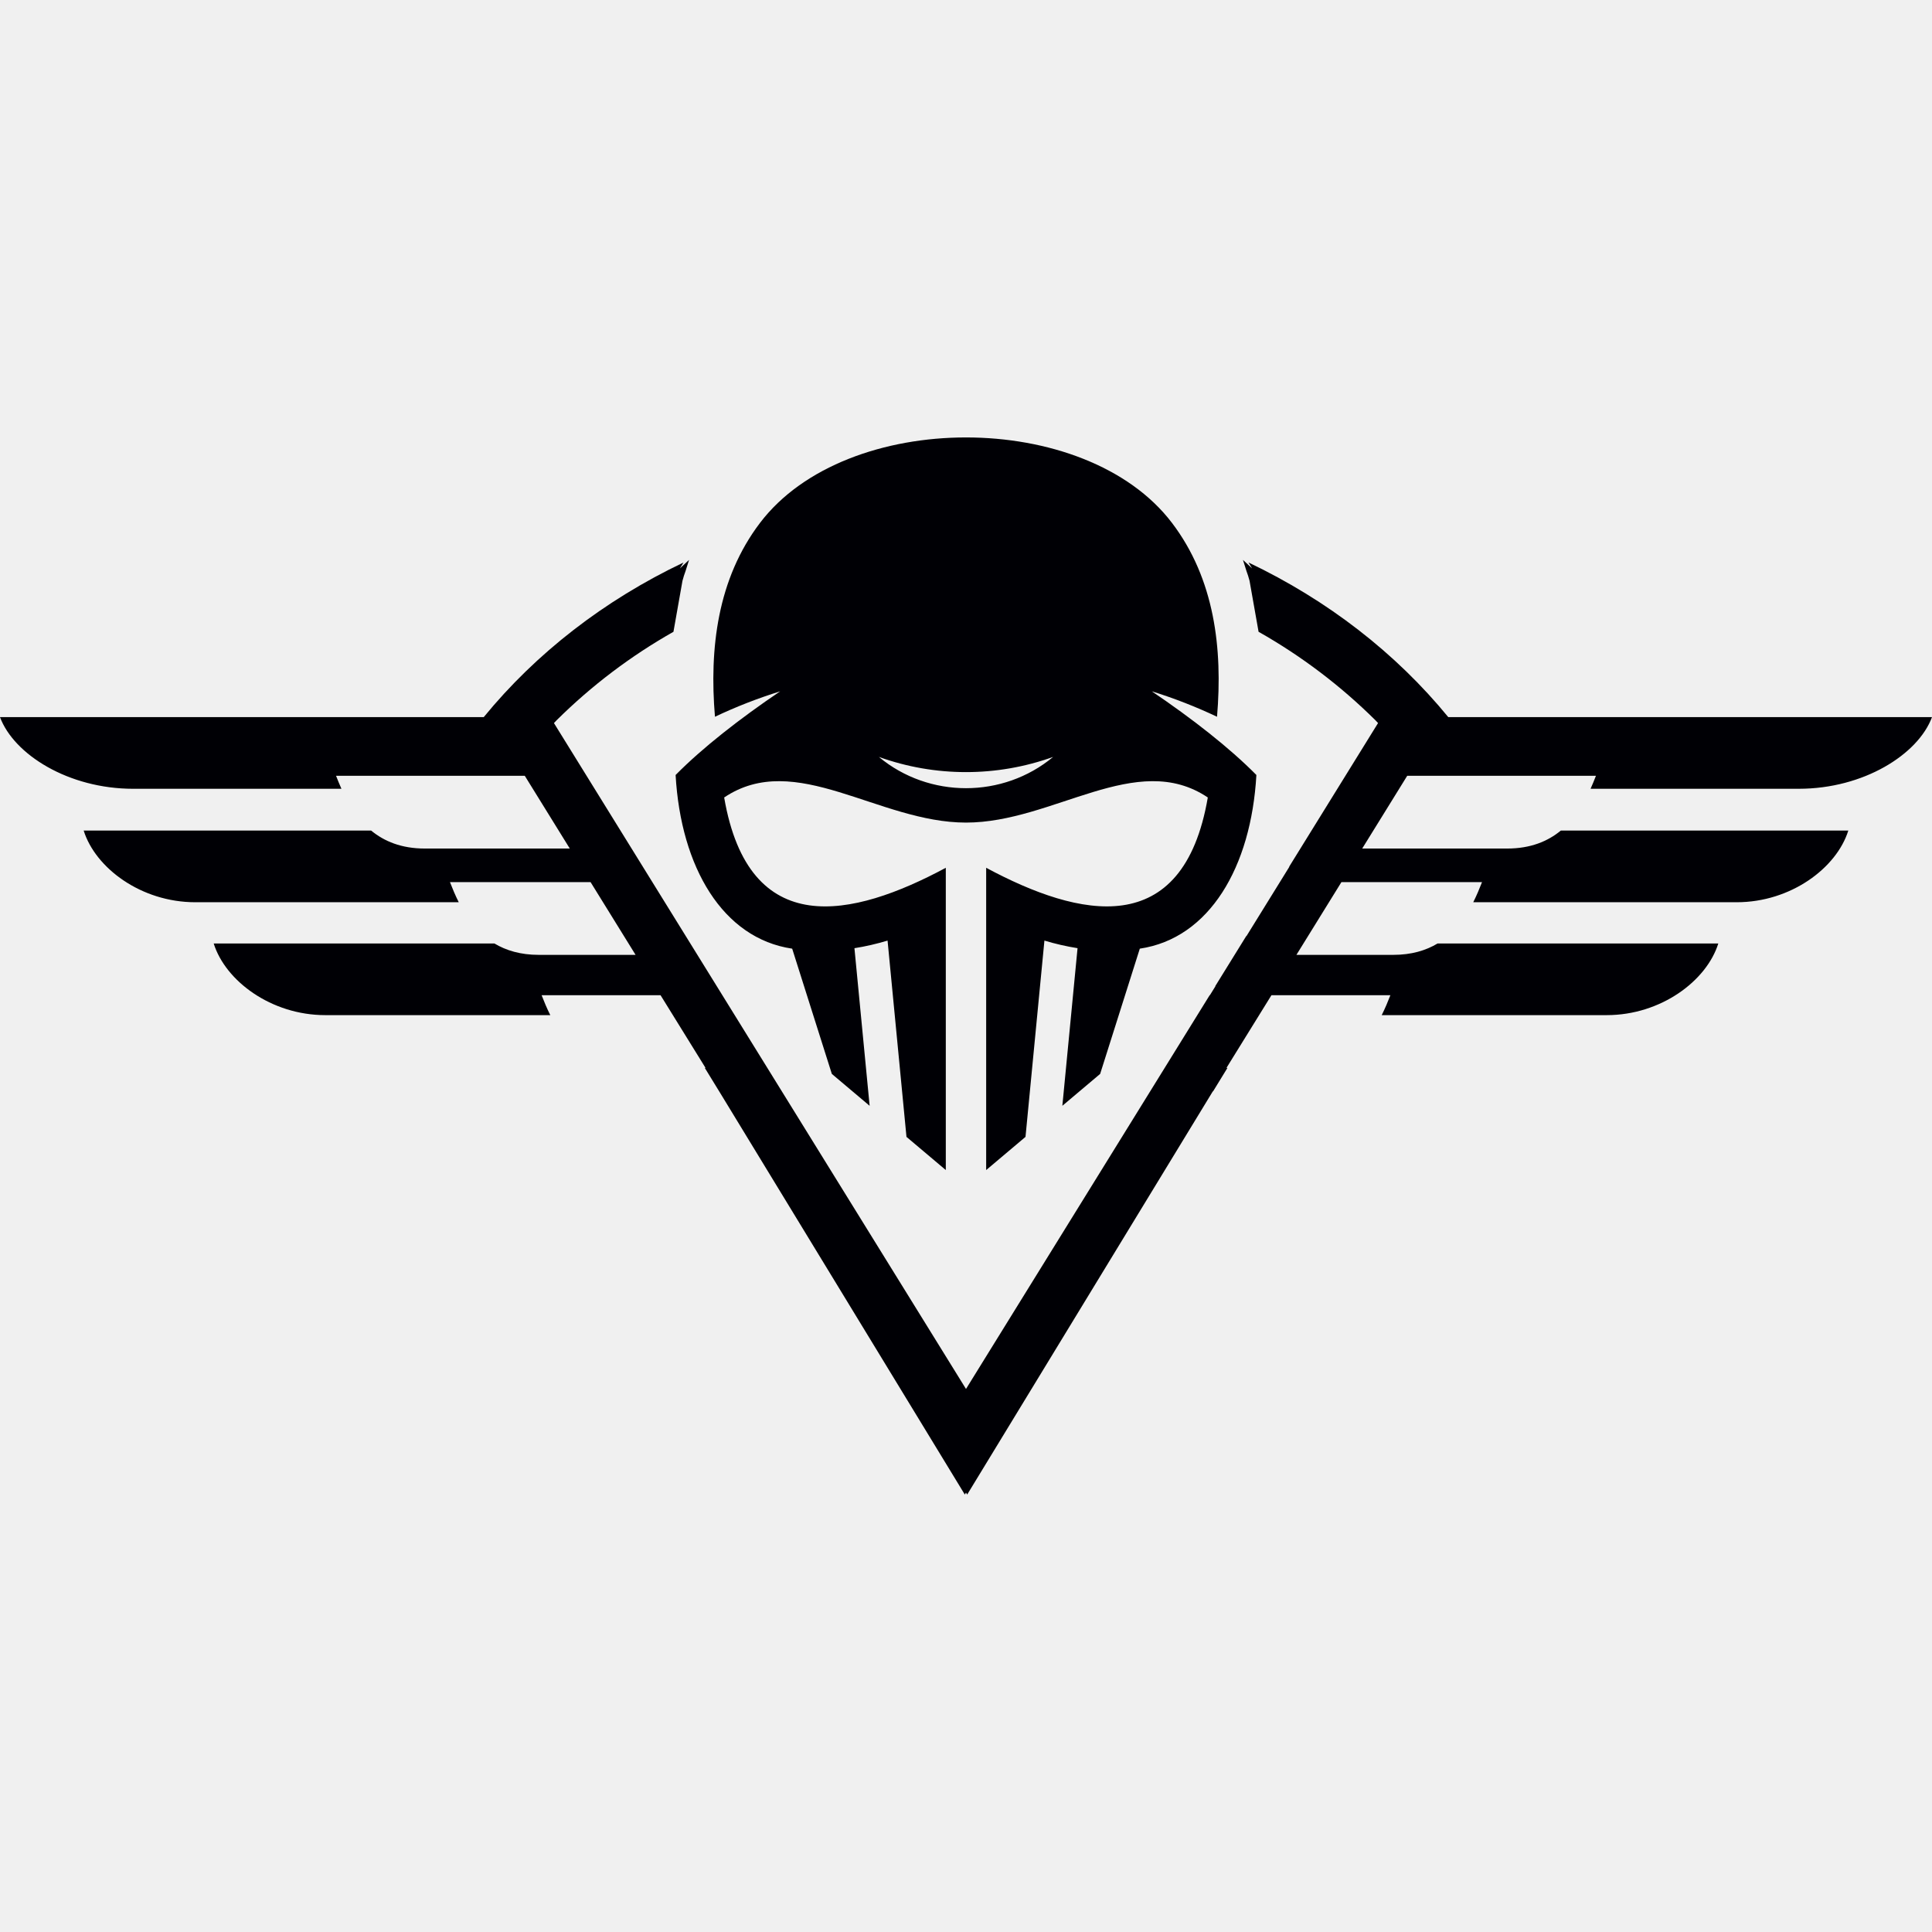
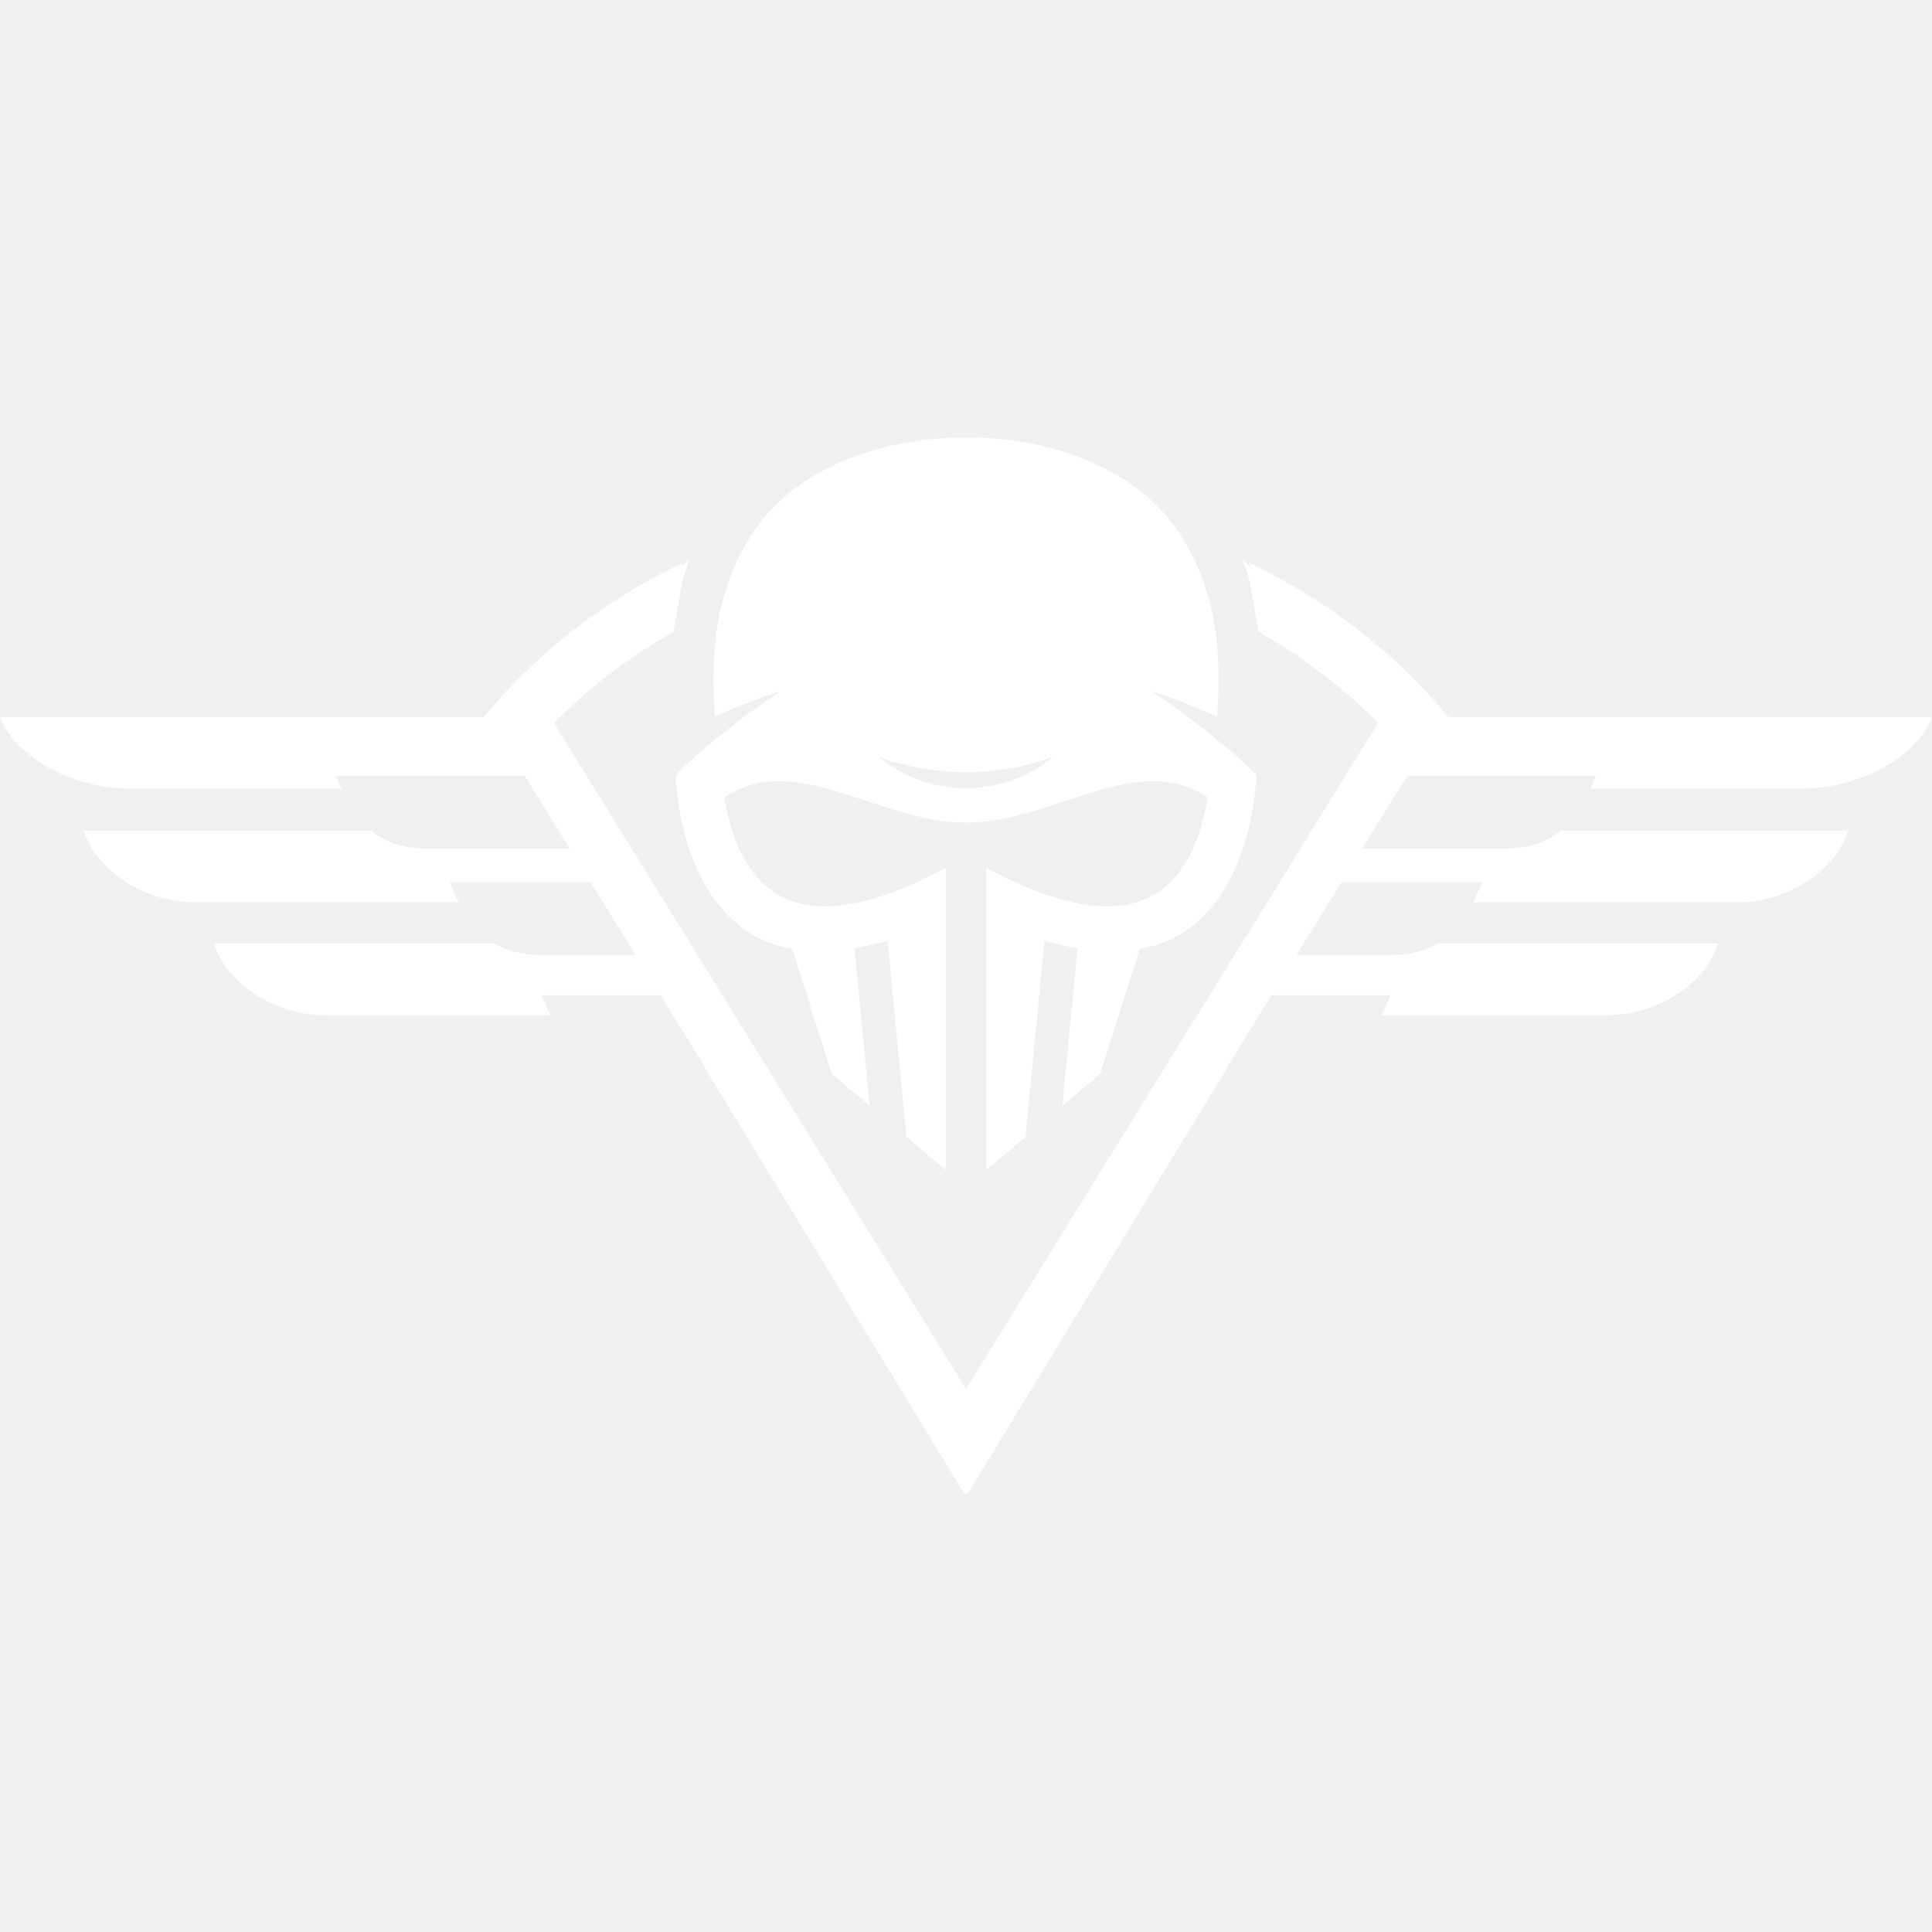
<svg xmlns="http://www.w3.org/2000/svg" preserveAspectRatio="xMidYMid meet" data-bbox="20.5 56.501 159 86.999" width="200" height="200" viewBox="20.5 56.501 159 86.999" data-type="color" role="img" aria-label="Homepage">
  <defs>
    <style>#comp-kbf3xdet svg [data-color="1"] {fill: #FFFFFF;}</style>
  </defs>
  <g>
-     <path fill-rule="evenodd" clip-rule="evenodd" fill="#000005" d="M151.4 85.416c.163-.364.31-.723.443-1.068h-15.532l-3.704 5.986h11.93c1.929 0 3.346-.597 4.417-1.479h23.658c-.962 3.08-4.729 5.898-9.184 5.898h-21.683c.283-.562.517-1.126.722-1.654h-11.571l-3.703 5.985h7.969c1.501 0 2.692-.362 3.651-.938h23.1c-.961 3.08-4.73 5.898-9.184 5.898h-18.517c.279-.558.512-1.116.715-1.641h-9.788l-3.704 5.985h.081l-1.188 1.938-.008-.021-20.222 33.195-.098-.16-.098.16-20.13-33.045-1.268-2.067h.061l-3.704-5.985h-9.788c.203.524.435 1.083.715 1.641H47.271c-4.454 0-8.223-2.818-9.184-5.898h23.1c.96.575 2.15.938 3.651.938h7.969l-3.703-5.985H57.532c.205.528.439 1.092.722 1.654H36.571c-4.455 0-8.222-2.817-9.184-5.898h23.658c1.071.882 2.488 1.479 4.417 1.479h11.931l-3.704-5.986H48.157c.133.344.279.704.443 1.068H31.457c-5.315 0-9.809-2.816-10.957-5.897h39.81c4.302-5.259 9.926-9.626 16.442-12.725-.092.153-.191.315-.299.486l.754-.7-.283.905a8.475 8.475 0 00-.258.814l-.742 4.197a45.353 45.353 0 00-9.607 7.272l-.228.24 6.969 11.261 6.888 11.13L100 134.809l20.056-32.41h.019l.445-.72v-.032l2.557-4.132v.032l3.525-5.697-.002-.029 7.312-11.815-.228-.24a45.343 45.343 0 00-9.606-7.271l-.743-4.198a8.492 8.492 0 00-.258-.815l-.284-.903.754.7a27.973 27.973 0 01-.299-.487c6.516 3.1 12.14 7.467 16.442 12.726h39.81c-1.148 3.082-5.642 5.897-10.957 5.897H151.4v.001zm-72.06-5.928c-.472-5.612.202-11.342 3.708-15.956 7.124-9.375 26.779-9.375 33.903 0 3.507 4.614 4.181 10.344 3.708 15.956a40.822 40.822 0 00-5.366-2.093c3.315 2.244 6.397 4.646 8.605 6.885-.429 7.586-3.873 13.449-9.594 14.293l-3.264 10.308-3.11 2.624 1.25-12.971a20.748 20.748 0 01-2.726-.625l-1.557 16.154-3.237 2.731V91.918c7.678 4.122 16.206 6.038 18.24-5.786-5.866-3.947-12.695 2.066-19.901 2.066s-14.036-6.012-19.901-2.066c2.034 11.825 10.562 9.909 18.24 5.786v24.876l-3.237-2.731-1.556-16.153c-.902.269-1.814.483-2.726.625l1.25 12.971-3.11-2.624-3.264-10.308c-5.721-.844-9.164-6.708-9.594-14.293 2.208-2.239 5.289-4.641 8.605-6.885a40.678 40.678 0 00-5.366 2.092zm13.489 3.306c4.127 3.431 10.215 3.431 14.342 0a21.202 21.202 0 01-14.342 0z" data-color="1" />
+     <path fill-rule="evenodd" clip-rule="evenodd" fill="#fff" d="M151.4 85.416c.163-.364.31-.723.443-1.068h-15.532l-3.704 5.986h11.93c1.929 0 3.346-.597 4.417-1.479h23.658c-.962 3.08-4.729 5.898-9.184 5.898h-21.683c.283-.562.517-1.126.722-1.654h-11.571l-3.703 5.985h7.969c1.501 0 2.692-.362 3.651-.938h23.1c-.961 3.08-4.73 5.898-9.184 5.898h-18.517c.279-.558.512-1.116.715-1.641h-9.788l-3.704 5.985h.081l-1.188 1.938-.008-.021-20.222 33.195-.098-.16-.098.16-20.13-33.045-1.268-2.067h.061l-3.704-5.985h-9.788c.203.524.435 1.083.715 1.641H47.271c-4.454 0-8.223-2.818-9.184-5.898h23.1c.96.575 2.15.938 3.651.938h7.969l-3.703-5.985H57.532c.205.528.439 1.092.722 1.654H36.571c-4.455 0-8.222-2.817-9.184-5.898h23.658c1.071.882 2.488 1.479 4.417 1.479h11.931l-3.704-5.986H48.157c.133.344.279.704.443 1.068H31.457c-5.315 0-9.809-2.816-10.957-5.897h39.81c4.302-5.259 9.926-9.626 16.442-12.725-.092.153-.191.315-.299.486l.754-.7-.283.905a8.475 8.475 0 00-.258.814l-.742 4.197a45.353 45.353 0 00-9.607 7.272l-.228.24 6.969 11.261 6.888 11.13L100 134.809l20.056-32.41h.019l.445-.72v-.032l2.557-4.132v.032l3.525-5.697-.002-.029 7.312-11.815-.228-.24a45.343 45.343 0 00-9.606-7.271l-.743-4.198a8.492 8.492 0 00-.258-.815l-.284-.903.754.7a27.973 27.973 0 01-.299-.487c6.516 3.1 12.14 7.467 16.442 12.726h39.81c-1.148 3.082-5.642 5.897-10.957 5.897H151.4v.001zm-72.06-5.928c-.472-5.612.202-11.342 3.708-15.956 7.124-9.375 26.779-9.375 33.903 0 3.507 4.614 4.181 10.344 3.708 15.956a40.822 40.822 0 00-5.366-2.093c3.315 2.244 6.397 4.646 8.605 6.885-.429 7.586-3.873 13.449-9.594 14.293l-3.264 10.308-3.11 2.624 1.25-12.971a20.748 20.748 0 01-2.726-.625l-1.557 16.154-3.237 2.731V91.918c7.678 4.122 16.206 6.038 18.24-5.786-5.866-3.947-12.695 2.066-19.901 2.066s-14.036-6.012-19.901-2.066c2.034 11.825 10.562 9.909 18.24 5.786v24.876l-3.237-2.731-1.556-16.153c-.902.269-1.814.483-2.726.625l1.25 12.971-3.11-2.624-3.264-10.308c-5.721-.844-9.164-6.708-9.594-14.293 2.208-2.239 5.289-4.641 8.605-6.885a40.678 40.678 0 00-5.366 2.092zm13.489 3.306c4.127 3.431 10.215 3.431 14.342 0a21.202 21.202 0 01-14.342 0z" data-color="1" />
  </g>
</svg>
